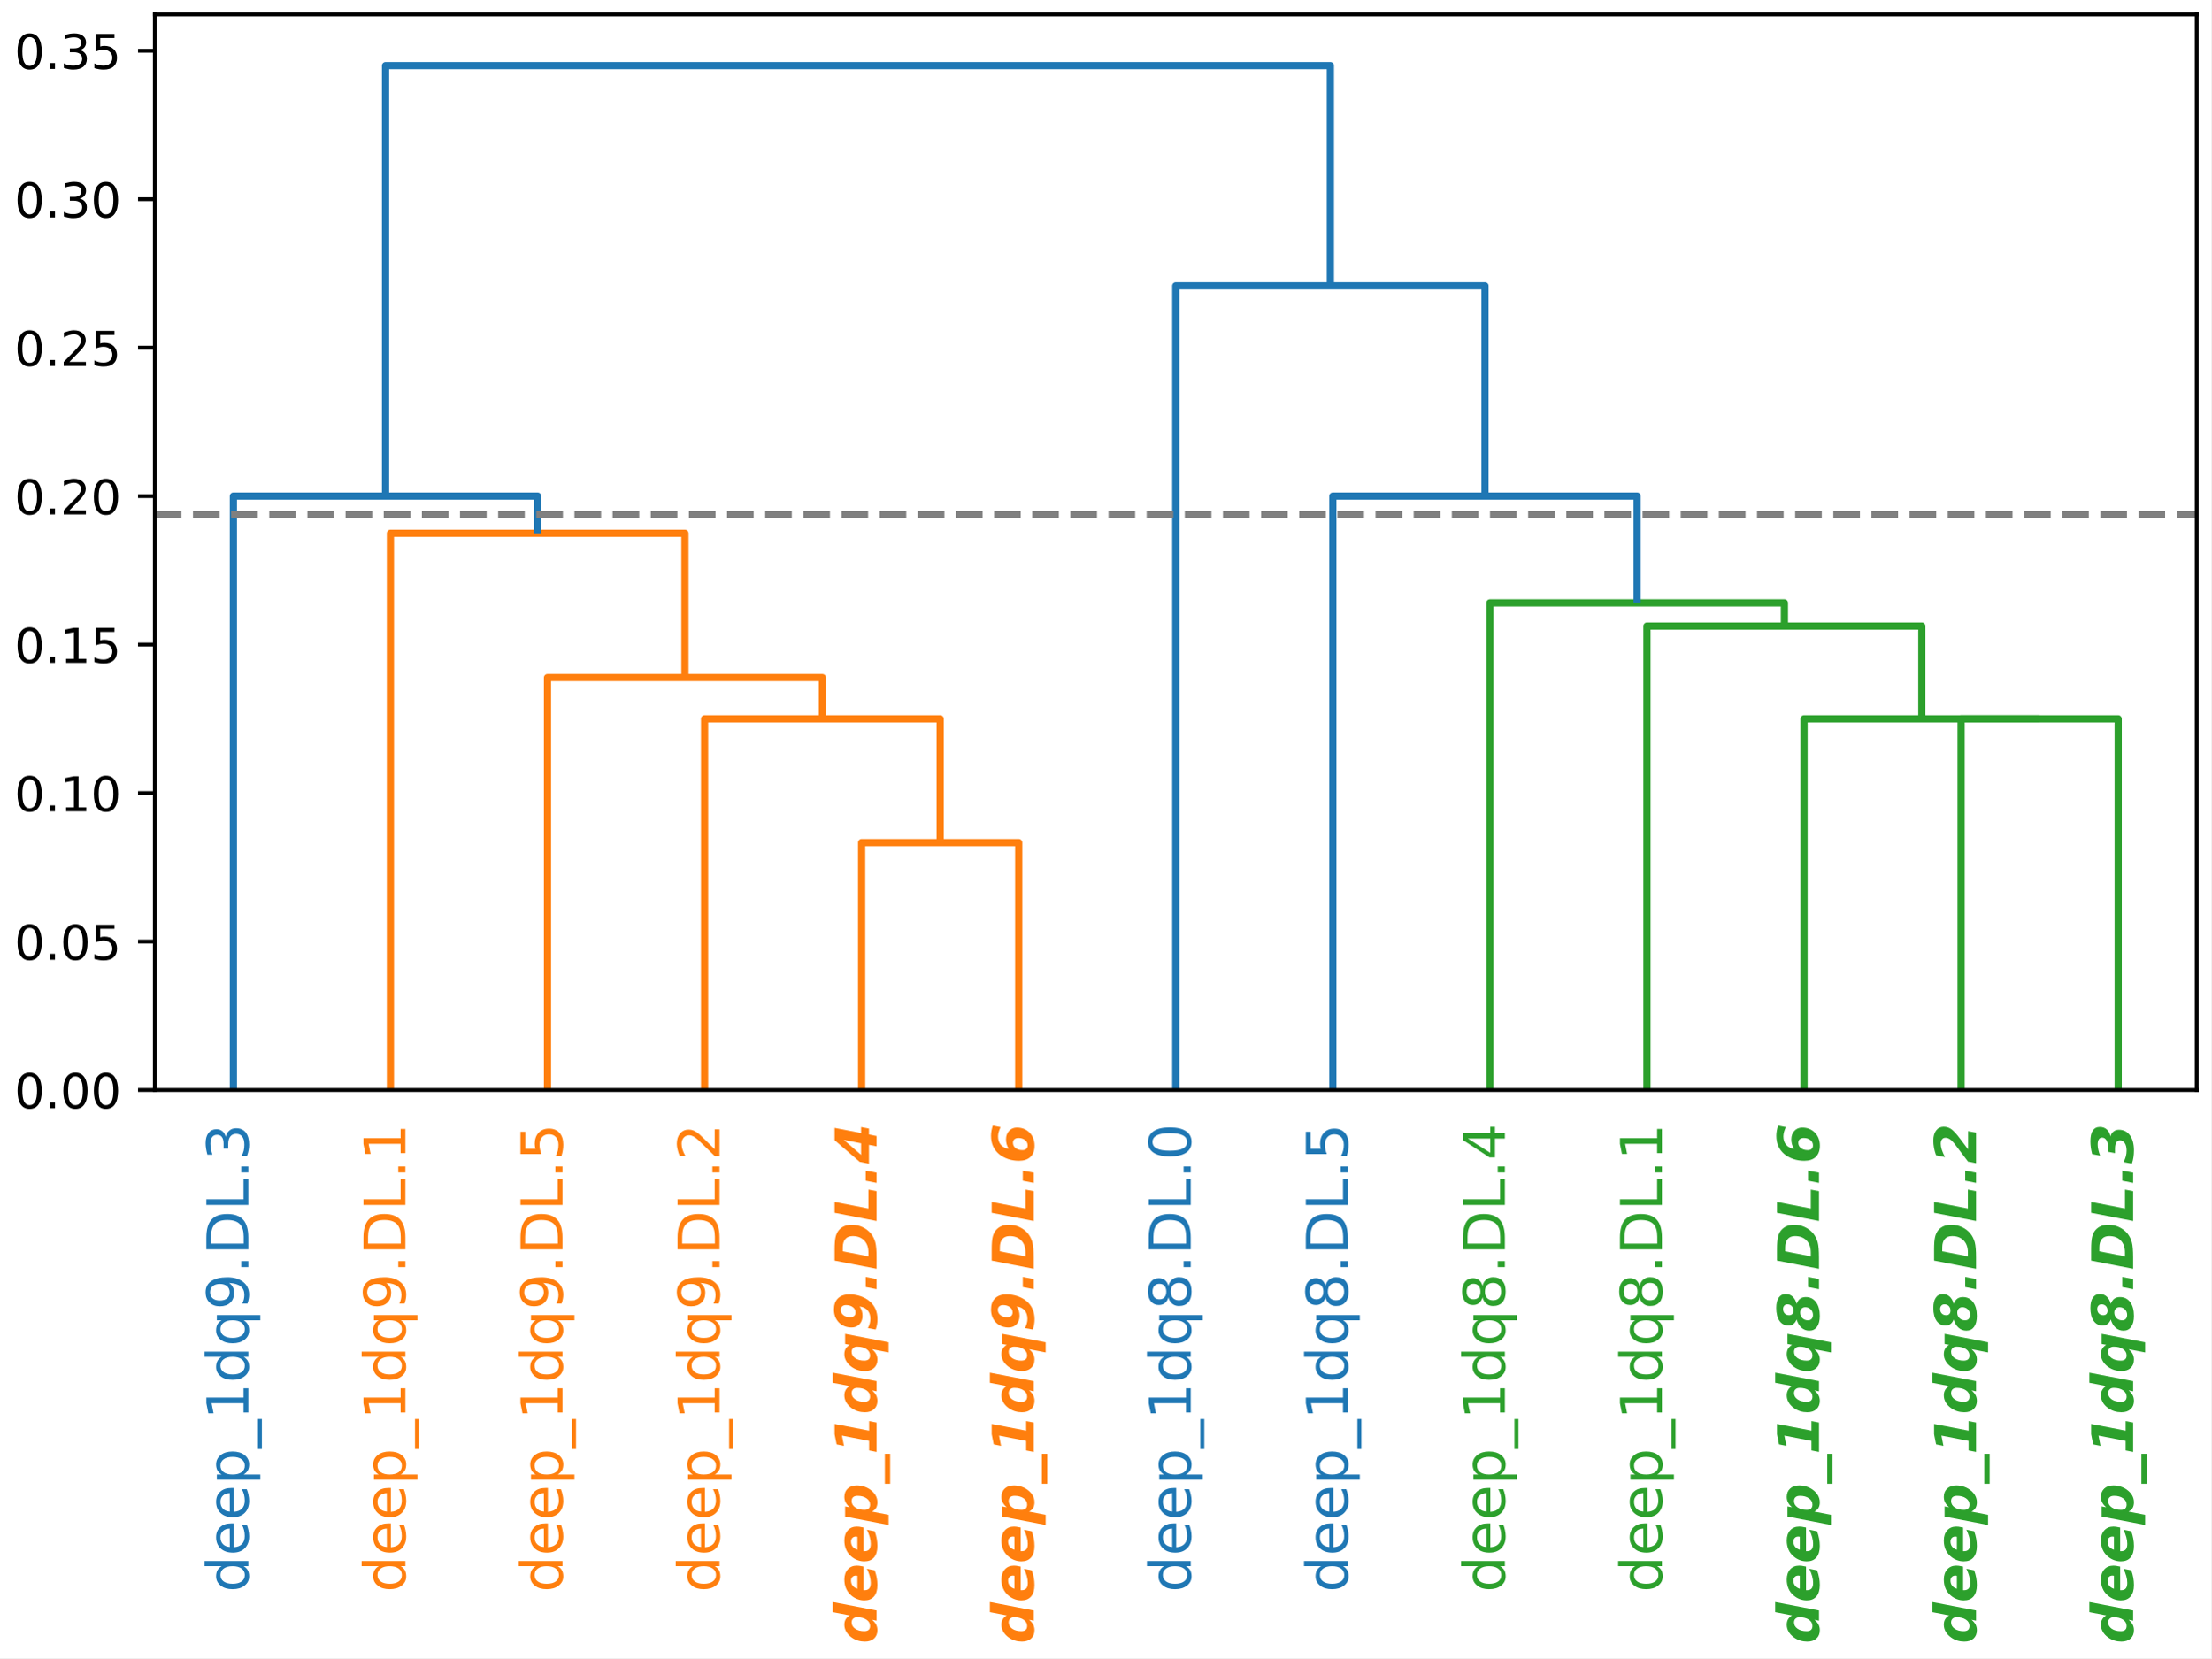
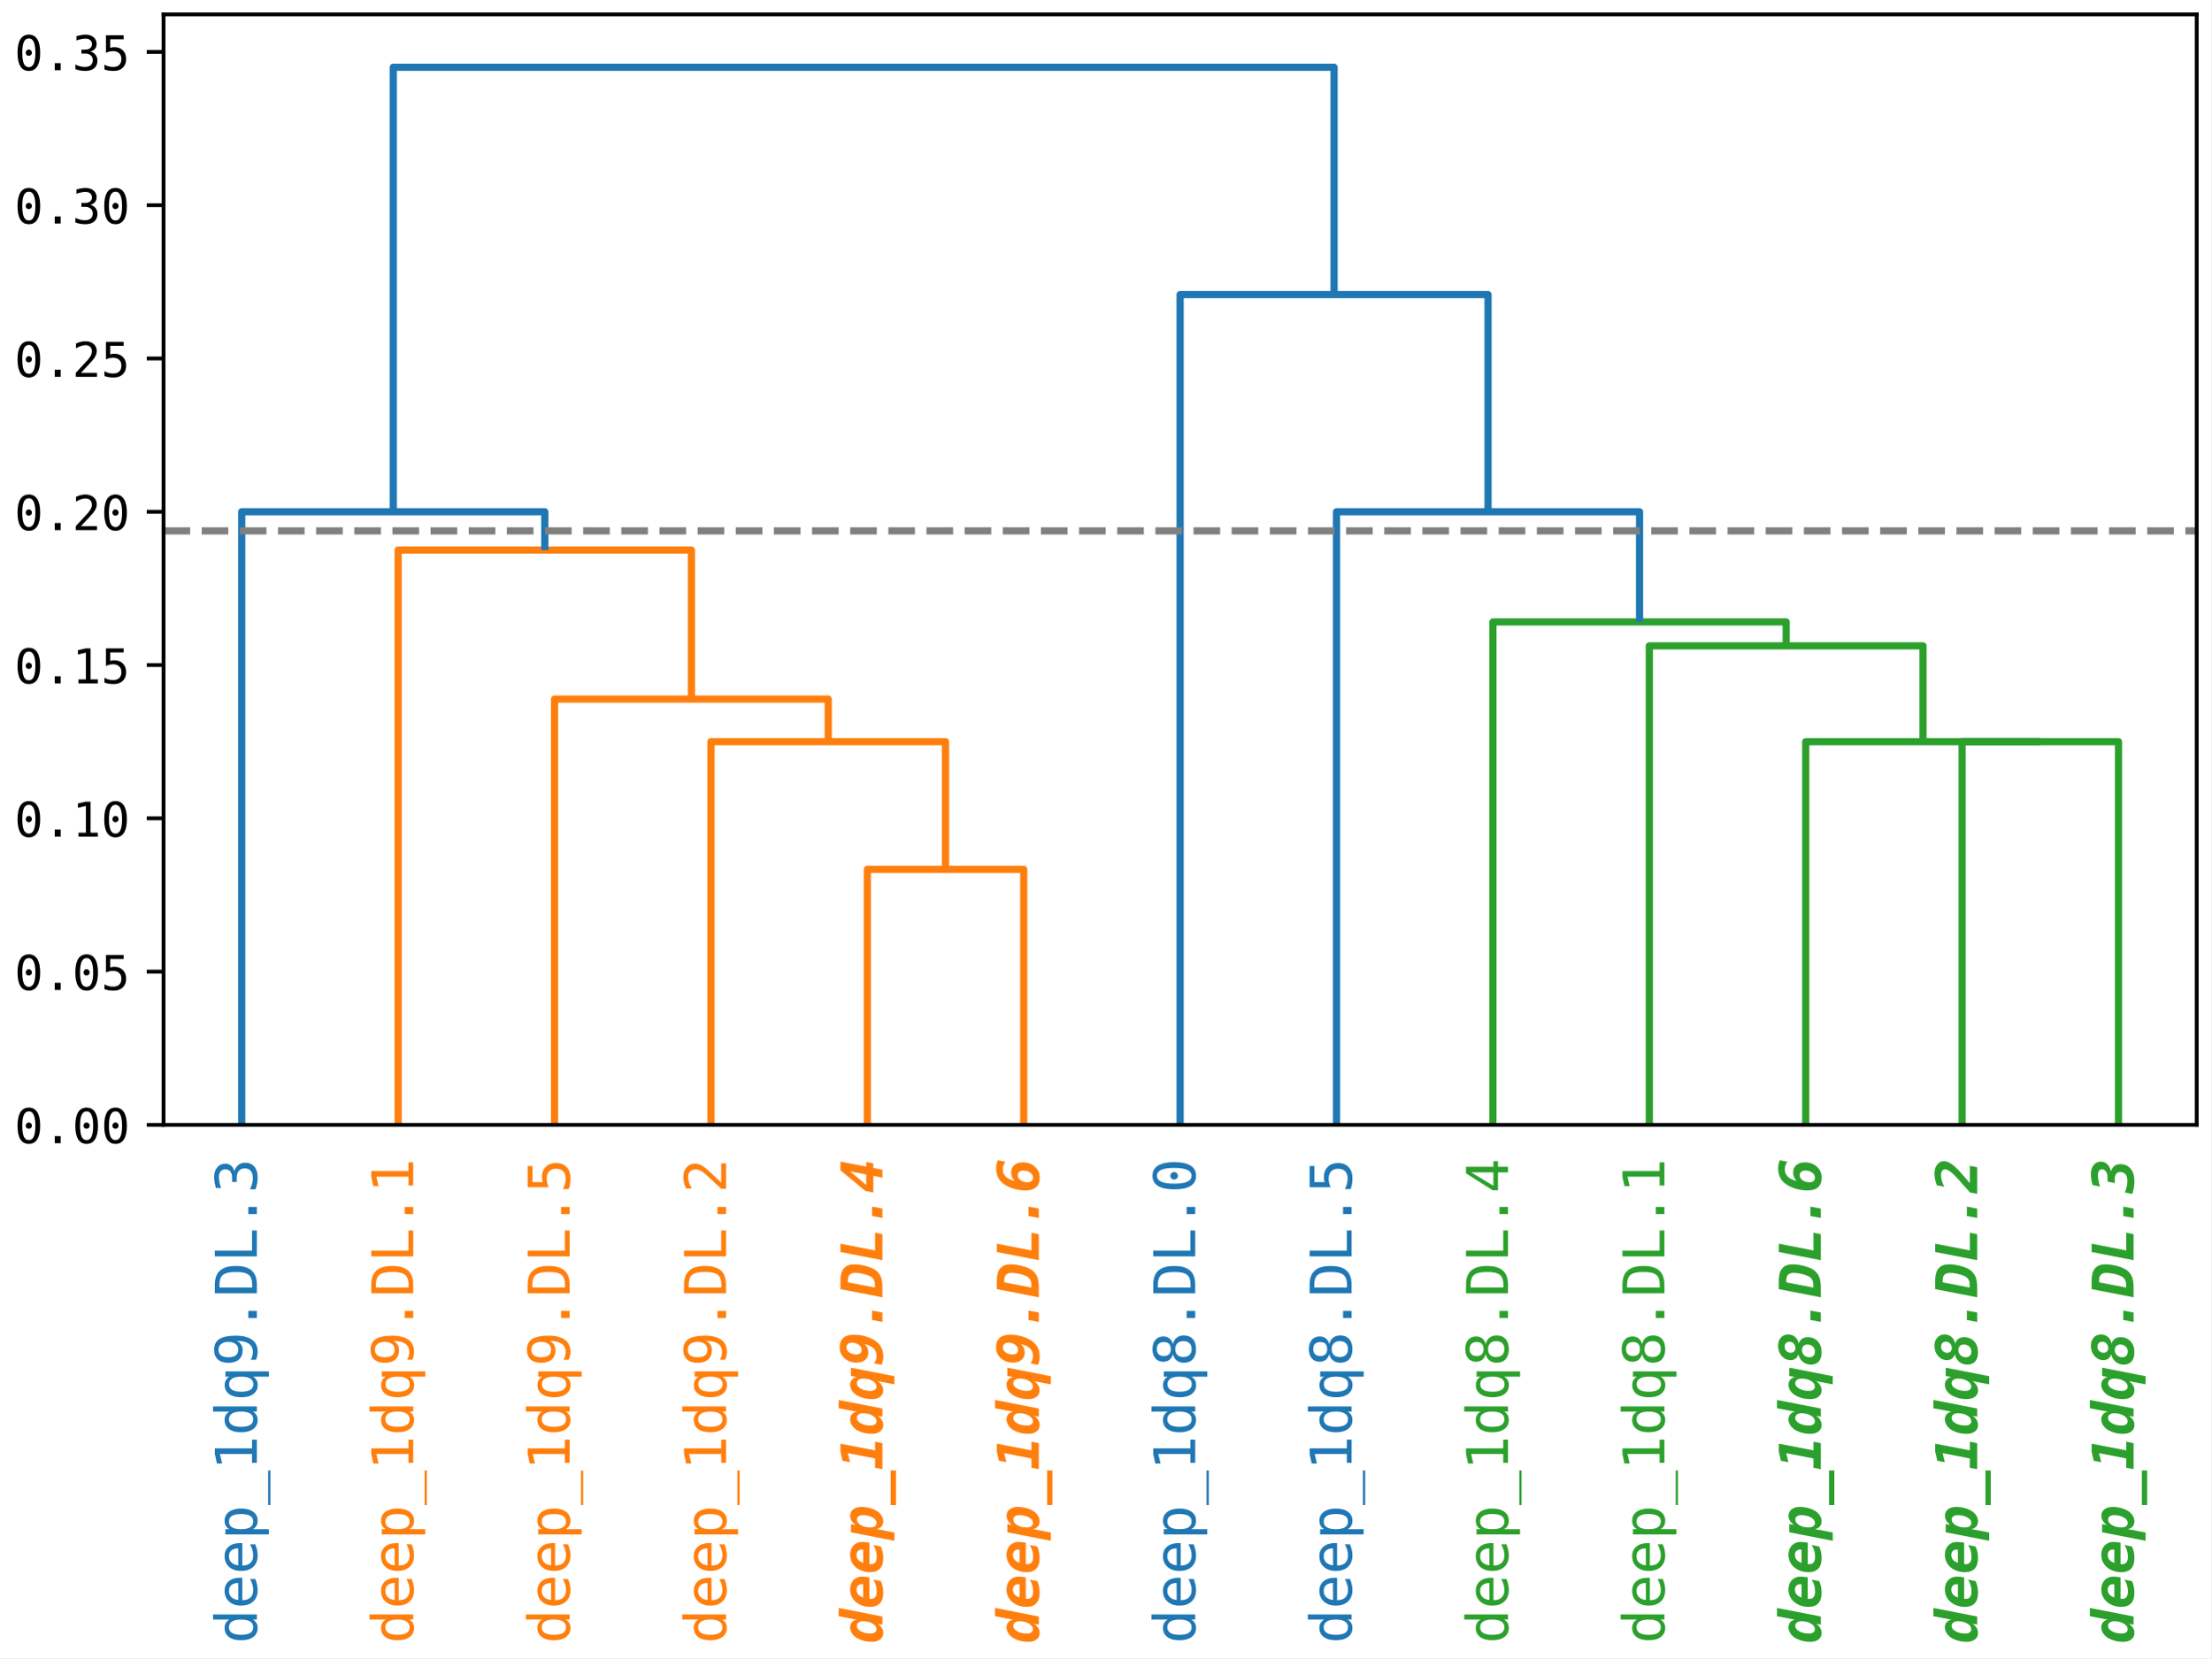
<svg xmlns="http://www.w3.org/2000/svg" xmlns:xlink="http://www.w3.org/1999/xlink" width="460.8pt" height="345.6pt" viewBox="0 0 460.8 345.6" version="1.1">
  <defs>
    <style type="text/css">*{stroke-linejoin: round; stroke-linecap: butt}</style>
  </defs>
  <g id="figure_1">
    <g id="patch_1">
      <path d="M 0 345.6  L 460.8 345.6  L 460.8 0  L 0 0  z " style="fill: #ffffff" />
    </g>
    <g id="axes_1">
      <g id="patch_2">
-         <path d="M 32.266 227.191  L 457.8 227.191  L 457.8 3  L 32.266 3  z " style="fill: #ffffff" />
+         <path d="M 34.081 234.459  L 457.8 234.459  L 457.8 3  L 34.081 3  z " style="fill: #ffffff" />
      </g>
      <g id="matplotlib.axis_1">
        <g id="xtick_1">
          <g id="text_1">
-             <text style="font-size: 12px; font-family: 'DejaVu Sans', 'Bitstream Vera Sans', 'Computer Modern Sans Serif', 'Lucida Grande', 'Verdana', 'Geneva', 'Lucid', 'Arial', 'Helvetica', 'Avant Garde', sans-serif; fill: #1f77b4" transform="translate(51.75021 331.8898) rotate(-90)">deep_1dq9.DL.3</text>
+             <text style="font-size: 12px; font-family: 'DejaVu Sans Mono', 'Arial', 'Helvetica', sans-serif; fill: #1f77b4" transform="translate(53.52272 342.5998) rotate(-90)">deep_1dq9.DL.3</text>
          </g>
        </g>
        <g id="xtick_2">
          <g id="text_2">
-             <text style="font-size: 12px; font-family: 'DejaVu Sans', 'Bitstream Vera Sans', 'Computer Modern Sans Serif', 'Lucida Grande', 'Verdana', 'Geneva', 'Lucid', 'Arial', 'Helvetica', 'Avant Garde', sans-serif; fill: #ff7f0e" transform="translate(84.48359 331.8898) rotate(-90)">deep_1dq9.DL.1</text>
+             <text style="font-size: 12px; font-family: 'DejaVu Sans Mono', 'Arial', 'Helvetica', sans-serif; fill: #ff7f0e" transform="translate(86.11643 342.5998) rotate(-90)">deep_1dq9.DL.1</text>
          </g>
        </g>
        <g id="xtick_3">
          <g id="text_3">
-             <text style="font-size: 12px; font-family: 'DejaVu Sans', 'Bitstream Vera Sans', 'Computer Modern Sans Serif', 'Lucida Grande', 'Verdana', 'Geneva', 'Lucid', 'Arial', 'Helvetica', 'Avant Garde', sans-serif; fill: #ff7f0e" transform="translate(117.217 331.8898) rotate(-90)">deep_1dq9.DL.5</text>
+             <text style="font-size: 12px; font-family: 'DejaVu Sans Mono', 'Arial', 'Helvetica', sans-serif; fill: #ff7f0e" transform="translate(118.7101 342.5998) rotate(-90)">deep_1dq9.DL.5</text>
          </g>
        </g>
        <g id="xtick_4">
          <g id="text_4">
-             <text style="font-size: 12px; font-family: 'DejaVu Sans', 'Bitstream Vera Sans', 'Computer Modern Sans Serif', 'Lucida Grande', 'Verdana', 'Geneva', 'Lucid', 'Arial', 'Helvetica', 'Avant Garde', sans-serif; fill: #ff7f0e" transform="translate(149.9503 331.8898) rotate(-90)">deep_1dq9.DL.2</text>
+             <text style="font-size: 12px; font-family: 'DejaVu Sans Mono', 'Arial', 'Helvetica', sans-serif; fill: #ff7f0e" transform="translate(151.3039 342.5998) rotate(-90)">deep_1dq9.DL.2</text>
          </g>
        </g>
        <g id="xtick_5">
          <g id="text_5">
-             <text style="font-style: italic; font-weight: 700; font-size: 12px; font-family: 'DejaVu Sans', 'Bitstream Vera Sans', 'Computer Modern Sans Serif', 'Lucida Grande', 'Verdana', 'Geneva', 'Lucid', 'Arial', 'Helvetica', 'Avant Garde', sans-serif; fill: #ff7f0e" transform="translate(182.6837 342.5998) rotate(-90)">deep_1dq9.DL.4</text>
+             <text style="font-style: italic; font-weight: 700; font-size: 12px; font-family: 'DejaVu Sans Mono', 'Arial', 'Helvetica', sans-serif; fill: #ff7f0e" transform="translate(183.8976 342.5998) rotate(-90)">deep_1dq9.DL.4</text>
          </g>
        </g>
        <g id="xtick_6">
          <g id="text_6">
-             <text style="font-style: italic; font-weight: 700; font-size: 12px; font-family: 'DejaVu Sans', 'Bitstream Vera Sans', 'Computer Modern Sans Serif', 'Lucida Grande', 'Verdana', 'Geneva', 'Lucid', 'Arial', 'Helvetica', 'Avant Garde', sans-serif; fill: #ff7f0e" transform="translate(215.4171 342.5998) rotate(-90)">deep_1dq9.DL.6</text>
+             <text style="font-style: italic; font-weight: 700; font-size: 12px; font-family: 'DejaVu Sans Mono', 'Arial', 'Helvetica', sans-serif; fill: #ff7f0e" transform="translate(216.4913 342.5998) rotate(-90)">deep_1dq9.DL.6</text>
          </g>
        </g>
        <g id="xtick_7">
          <g id="text_7">
-             <text style="font-size: 12px; font-family: 'DejaVu Sans', 'Bitstream Vera Sans', 'Computer Modern Sans Serif', 'Lucida Grande', 'Verdana', 'Geneva', 'Lucid', 'Arial', 'Helvetica', 'Avant Garde', sans-serif; fill: #1f77b4" transform="translate(248.1505 331.8898) rotate(-90)">deep_1dq8.DL.0</text>
+             <text style="font-size: 12px; font-family: 'DejaVu Sans Mono', 'Arial', 'Helvetica', sans-serif; fill: #1f77b4" transform="translate(249.085 342.5998) rotate(-90)">deep_1dq8.DL.0</text>
          </g>
        </g>
        <g id="xtick_8">
          <g id="text_8">
-             <text style="font-size: 12px; font-family: 'DejaVu Sans', 'Bitstream Vera Sans', 'Computer Modern Sans Serif', 'Lucida Grande', 'Verdana', 'Geneva', 'Lucid', 'Arial', 'Helvetica', 'Avant Garde', sans-serif; fill: #1f77b4" transform="translate(280.8838 331.8898) rotate(-90)">deep_1dq8.DL.5</text>
+             <text style="font-size: 12px; font-family: 'DejaVu Sans Mono', 'Arial', 'Helvetica', sans-serif; fill: #1f77b4" transform="translate(281.6787 342.5998) rotate(-90)">deep_1dq8.DL.5</text>
          </g>
        </g>
        <g id="xtick_9">
          <g id="text_9">
-             <text style="font-size: 12px; font-family: 'DejaVu Sans', 'Bitstream Vera Sans', 'Computer Modern Sans Serif', 'Lucida Grande', 'Verdana', 'Geneva', 'Lucid', 'Arial', 'Helvetica', 'Avant Garde', sans-serif; fill: #2ca02c" transform="translate(313.6172 331.8898) rotate(-90)">deep_1dq8.DL.4</text>
+             <text style="font-size: 12px; font-family: 'DejaVu Sans Mono', 'Arial', 'Helvetica', sans-serif; fill: #2ca02c" transform="translate(314.2724 342.5998) rotate(-90)">deep_1dq8.DL.4</text>
          </g>
        </g>
        <g id="xtick_10">
          <g id="text_10">
-             <text style="font-size: 12px; font-family: 'DejaVu Sans', 'Bitstream Vera Sans', 'Computer Modern Sans Serif', 'Lucida Grande', 'Verdana', 'Geneva', 'Lucid', 'Arial', 'Helvetica', 'Avant Garde', sans-serif; fill: #2ca02c" transform="translate(346.3506 331.8898) rotate(-90)">deep_1dq8.DL.1</text>
+             <text style="font-size: 12px; font-family: 'DejaVu Sans Mono', 'Arial', 'Helvetica', sans-serif; fill: #2ca02c" transform="translate(346.8661 342.5998) rotate(-90)">deep_1dq8.DL.1</text>
          </g>
        </g>
        <g id="xtick_11">
          <g id="text_11">
-             <text style="font-style: italic; font-weight: 700; font-size: 12px; font-family: 'DejaVu Sans', 'Bitstream Vera Sans', 'Computer Modern Sans Serif', 'Lucida Grande', 'Verdana', 'Geneva', 'Lucid', 'Arial', 'Helvetica', 'Avant Garde', sans-serif; fill: #2ca02c" transform="translate(379.084 342.5998) rotate(-90)">deep_1dq8.DL.6</text>
+             <text style="font-style: italic; font-weight: 700; font-size: 12px; font-family: 'DejaVu Sans Mono', 'Arial', 'Helvetica', sans-serif; fill: #2ca02c" transform="translate(379.4599 342.5998) rotate(-90)">deep_1dq8.DL.6</text>
          </g>
        </g>
        <g id="xtick_12">
          <g id="text_12">
-             <text style="font-style: italic; font-weight: 700; font-size: 12px; font-family: 'DejaVu Sans', 'Bitstream Vera Sans', 'Computer Modern Sans Serif', 'Lucida Grande', 'Verdana', 'Geneva', 'Lucid', 'Arial', 'Helvetica', 'Avant Garde', sans-serif; fill: #2ca02c" transform="translate(411.8174 342.5998) rotate(-90)">deep_1dq8.DL.2</text>
+             <text style="font-style: italic; font-weight: 700; font-size: 12px; font-family: 'DejaVu Sans Mono', 'Arial', 'Helvetica', sans-serif; fill: #2ca02c" transform="translate(412.0536 342.5998) rotate(-90)">deep_1dq8.DL.2</text>
          </g>
        </g>
        <g id="xtick_13">
          <g id="text_13">
-             <text style="font-style: italic; font-weight: 700; font-size: 12px; font-family: 'DejaVu Sans', 'Bitstream Vera Sans', 'Computer Modern Sans Serif', 'Lucida Grande', 'Verdana', 'Geneva', 'Lucid', 'Arial', 'Helvetica', 'Avant Garde', sans-serif; fill: #2ca02c" transform="translate(444.5507 342.5998) rotate(-90)">deep_1dq8.DL.3</text>
+             <text style="font-style: italic; font-weight: 700; font-size: 12px; font-family: 'DejaVu Sans Mono', 'Arial', 'Helvetica', sans-serif; fill: #2ca02c" transform="translate(444.6473 342.5998) rotate(-90)">deep_1dq8.DL.3</text>
          </g>
        </g>
      </g>
      <g id="matplotlib.axis_2">
        <g id="ytick_1">
          <g id="line2d_1">
            <defs>
              <path id="m9510029bed" d="M 0 0  L -3.5 0  " style="stroke: #000000; stroke-width: 0.8" />
            </defs>
            <g>
-               <use xlink:href="#m9510029bed" x="32.266" y="227.191" style="stroke: #000000; stroke-width: 0.8" />
+               <use xlink:href="#m9510029bed" x="34.081" y="234.459" style="stroke: #000000; stroke-width: 0.8" />
            </g>
          </g>
          <g id="text_14">
-             <text style="font-size: 10px; font-family: 'DejaVu Sans', 'Bitstream Vera Sans', 'Computer Modern Sans Serif', 'Lucida Grande', 'Verdana', 'Geneva', 'Lucid', 'Arial', 'Helvetica', 'Avant Garde', sans-serif; text-anchor: end" x="25.266" y="230.99" transform="rotate(-0 25.26587 230.9898)">0.00</text>
+             <text style="font-size: 10px; font-family: 'DejaVu Sans Mono', 'Arial', 'Helvetica', sans-serif; text-anchor: end" x="27.081" y="238.284" transform="rotate(-0 27.08149 238.2843)">0.00</text>
          </g>
        </g>
        <g id="ytick_2">
          <g id="line2d_2">
            <g>
-               <use xlink:href="#m9510029bed" x="32.266" y="196.245" style="stroke: #000000; stroke-width: 0.8" />
+               <use xlink:href="#m9510029bed" x="34.081" y="202.51" style="stroke: #000000; stroke-width: 0.8" />
            </g>
          </g>
          <g id="text_15">
-             <text style="font-size: 10px; font-family: 'DejaVu Sans', 'Bitstream Vera Sans', 'Computer Modern Sans Serif', 'Lucida Grande', 'Verdana', 'Geneva', 'Lucid', 'Arial', 'Helvetica', 'Avant Garde', sans-serif; text-anchor: end" x="25.266" y="200.044" transform="rotate(-0 25.26587 200.0442)">0.05</text>
+             <text style="font-size: 10px; font-family: 'DejaVu Sans Mono', 'Arial', 'Helvetica', sans-serif; text-anchor: end" x="27.081" y="206.336" transform="rotate(-0 27.08149 206.3355)">0.05</text>
          </g>
        </g>
        <g id="ytick_3">
          <g id="line2d_3">
            <g>
-               <use xlink:href="#m9510029bed" x="32.266" y="165.3" style="stroke: #000000; stroke-width: 0.8" />
+               <use xlink:href="#m9510029bed" x="34.081" y="170.561" style="stroke: #000000; stroke-width: 0.8" />
            </g>
          </g>
          <g id="text_16">
-             <text style="font-size: 10px; font-family: 'DejaVu Sans', 'Bitstream Vera Sans', 'Computer Modern Sans Serif', 'Lucida Grande', 'Verdana', 'Geneva', 'Lucid', 'Arial', 'Helvetica', 'Avant Garde', sans-serif; text-anchor: end" x="25.266" y="169.099" transform="rotate(-0 25.26587 169.0986)">0.10</text>
+             <text style="font-size: 10px; font-family: 'DejaVu Sans Mono', 'Arial', 'Helvetica', sans-serif; text-anchor: end" x="27.081" y="174.387" transform="rotate(-0 27.08149 174.3867)">0.10</text>
          </g>
        </g>
        <g id="ytick_4">
          <g id="line2d_4">
            <g>
-               <use xlink:href="#m9510029bed" x="32.266" y="134.354" style="stroke: #000000; stroke-width: 0.8" />
+               <use xlink:href="#m9510029bed" x="34.081" y="138.612" style="stroke: #000000; stroke-width: 0.8" />
            </g>
          </g>
          <g id="text_17">
-             <text style="font-size: 10px; font-family: 'DejaVu Sans', 'Bitstream Vera Sans', 'Computer Modern Sans Serif', 'Lucida Grande', 'Verdana', 'Geneva', 'Lucid', 'Arial', 'Helvetica', 'Avant Garde', sans-serif; text-anchor: end" x="25.266" y="138.153" transform="rotate(-0 25.26587 138.1529)">0.15</text>
+             <text style="font-size: 10px; font-family: 'DejaVu Sans Mono', 'Arial', 'Helvetica', sans-serif; text-anchor: end" x="27.081" y="142.438" transform="rotate(-0 27.08149 142.4379)">0.15</text>
          </g>
        </g>
        <g id="ytick_5">
          <g id="line2d_5">
            <g>
-               <use xlink:href="#m9510029bed" x="32.266" y="103.408" style="stroke: #000000; stroke-width: 0.8" />
+               <use xlink:href="#m9510029bed" x="34.081" y="106.663" style="stroke: #000000; stroke-width: 0.8" />
            </g>
          </g>
          <g id="text_18">
-             <text style="font-size: 10px; font-family: 'DejaVu Sans', 'Bitstream Vera Sans', 'Computer Modern Sans Serif', 'Lucida Grande', 'Verdana', 'Geneva', 'Lucid', 'Arial', 'Helvetica', 'Avant Garde', sans-serif; text-anchor: end" x="25.266" y="107.207" transform="rotate(-0 25.26587 107.2073)">0.20</text>
+             <text style="font-size: 10px; font-family: 'DejaVu Sans Mono', 'Arial', 'Helvetica', sans-serif; text-anchor: end" x="27.081" y="110.489" transform="rotate(-0 27.08149 110.4892)">0.20</text>
          </g>
        </g>
        <g id="ytick_6">
          <g id="line2d_6">
            <g>
-               <use xlink:href="#m9510029bed" x="32.266" y="72.463" style="stroke: #000000; stroke-width: 0.8" />
+               <use xlink:href="#m9510029bed" x="34.081" y="74.715" style="stroke: #000000; stroke-width: 0.8" />
            </g>
          </g>
          <g id="text_19">
-             <text style="font-size: 10px; font-family: 'DejaVu Sans', 'Bitstream Vera Sans', 'Computer Modern Sans Serif', 'Lucida Grande', 'Verdana', 'Geneva', 'Lucid', 'Arial', 'Helvetica', 'Avant Garde', sans-serif; text-anchor: end" x="25.266" y="76.262" transform="rotate(-0 25.26587 76.26167)">0.25</text>
+             <text style="font-size: 10px; font-family: 'DejaVu Sans Mono', 'Arial', 'Helvetica', sans-serif; text-anchor: end" x="27.081" y="78.54" transform="rotate(-0 27.08149 78.54037)">0.25</text>
          </g>
        </g>
        <g id="ytick_7">
          <g id="line2d_7">
            <g>
-               <use xlink:href="#m9510029bed" x="32.266" y="41.517" style="stroke: #000000; stroke-width: 0.8" />
+               <use xlink:href="#m9510029bed" x="34.081" y="42.766" style="stroke: #000000; stroke-width: 0.8" />
            </g>
          </g>
          <g id="text_20">
-             <text style="font-size: 10px; font-family: 'DejaVu Sans', 'Bitstream Vera Sans', 'Computer Modern Sans Serif', 'Lucida Grande', 'Verdana', 'Geneva', 'Lucid', 'Arial', 'Helvetica', 'Avant Garde', sans-serif; text-anchor: end" x="25.266" y="45.316" transform="rotate(-0 25.26587 45.31604)">0.30</text>
+             <text style="font-size: 10px; font-family: 'DejaVu Sans Mono', 'Arial', 'Helvetica', sans-serif; text-anchor: end" x="27.081" y="46.592" transform="rotate(-0 27.08149 46.59158)">0.30</text>
          </g>
        </g>
        <g id="ytick_8">
          <g id="line2d_8">
            <g>
-               <use xlink:href="#m9510029bed" x="32.266" y="10.572" style="stroke: #000000; stroke-width: 0.8" />
+               <use xlink:href="#m9510029bed" x="34.081" y="10.817" style="stroke: #000000; stroke-width: 0.8" />
            </g>
          </g>
          <g id="text_21">
-             <text style="font-size: 10px; font-family: 'DejaVu Sans', 'Bitstream Vera Sans', 'Computer Modern Sans Serif', 'Lucida Grande', 'Verdana', 'Geneva', 'Lucid', 'Arial', 'Helvetica', 'Avant Garde', sans-serif; text-anchor: end" x="25.266" y="14.37" transform="rotate(-0 25.26587 14.37041)">0.35</text>
+             <text style="font-size: 10px; font-family: 'DejaVu Sans Mono', 'Arial', 'Helvetica', sans-serif; text-anchor: end" x="27.081" y="14.643" transform="rotate(-0 27.08149 14.6428)">0.35</text>
          </g>
        </g>
      </g>
      <g id="LineCollection_1">
-         <path d="M 179.566 227.191  L 179.566 175.615  L 212.299 175.615  L 212.299 227.191  " clip-path="url(#p186c48ac3e)" style="fill: none; stroke: #ff7f0e; stroke-width: 1.5" />
-         <path d="M 146.833 227.191  L 146.833 149.827  L 195.933 149.827  L 195.933 175.615  " clip-path="url(#p186c48ac3e)" style="fill: none; stroke: #ff7f0e; stroke-width: 1.5" />
-         <path d="M 114.099 227.191  L 114.099 141.231  L 171.383 141.231  L 171.383 149.827  " clip-path="url(#p186c48ac3e)" style="fill: none; stroke: #ff7f0e; stroke-width: 1.5" />
-         <path d="M 81.366 227.191  L 81.366 111.145  L 142.741 111.145  L 142.741 141.231  " clip-path="url(#p186c48ac3e)" style="fill: none; stroke: #ff7f0e; stroke-width: 1.5" />
+         <path d="M 180.753 234.459  L 180.753 181.211  L 213.347 181.211  L 213.347 234.459  " clip-path="url(#pf4218f2b45)" style="fill: none; stroke: #ff7f0e; stroke-width: 1.5" />
+         <path d="M 148.159 234.459  L 148.159 154.587  L 197.05 154.587  L 197.05 181.211  " clip-path="url(#pf4218f2b45)" style="fill: none; stroke: #ff7f0e; stroke-width: 1.5" />
+         <path d="M 115.566 234.459  L 115.566 145.712  L 172.605 145.712  L 172.605 154.587  " clip-path="url(#pf4218f2b45)" style="fill: none; stroke: #ff7f0e; stroke-width: 1.5" />
+         <path d="M 82.972 234.459  L 82.972 114.651  L 144.085 114.651  L 144.085 145.712  " clip-path="url(#pf4218f2b45)" style="fill: none; stroke: #ff7f0e; stroke-width: 1.5" />
      </g>
      <g id="LineCollection_2">
-         <path d="M 408.7 227.191  L 408.7 149.827  L 441.433 149.827  L 441.433 227.191  " clip-path="url(#p186c48ac3e)" style="fill: none; stroke: #2ca02c; stroke-width: 1.5" />
-         <path d="M 375.966 227.191  L 375.966 149.827  L 425.066 149.827  L 425.066 149.827  " clip-path="url(#p186c48ac3e)" style="fill: none; stroke: #2ca02c; stroke-width: 1.5" />
-         <path d="M 343.233 227.191  L 343.233 130.486  L 400.516 130.486  L 400.516 149.827  " clip-path="url(#p186c48ac3e)" style="fill: none; stroke: #2ca02c; stroke-width: 1.5" />
-         <path d="M 310.5 227.191  L 310.5 125.651  L 371.875 125.651  L 371.875 130.486  " clip-path="url(#p186c48ac3e)" style="fill: none; stroke: #2ca02c; stroke-width: 1.5" />
+         <path d="M 408.909 234.459  L 408.909 154.587  L 441.503 154.587  L 441.503 234.459  " clip-path="url(#pf4218f2b45)" style="fill: none; stroke: #2ca02c; stroke-width: 1.5" />
+         <path d="M 376.315 234.459  L 376.315 154.587  L 425.206 154.587  L 425.206 154.587  " clip-path="url(#pf4218f2b45)" style="fill: none; stroke: #2ca02c; stroke-width: 1.5" />
+         <path d="M 343.722 234.459  L 343.722 134.619  L 400.761 134.619  L 400.761 154.587  " clip-path="url(#pf4218f2b45)" style="fill: none; stroke: #2ca02c; stroke-width: 1.5" />
+         <path d="M 311.128 234.459  L 311.128 129.627  L 372.241 129.627  L 372.241 134.619  " clip-path="url(#pf4218f2b45)" style="fill: none; stroke: #2ca02c; stroke-width: 1.5" />
      </g>
      <g id="LineCollection_3">
-         <path d="M 48.633 227.191  L 48.633 103.408  L 112.053 103.408  L 112.053 111.145  " clip-path="url(#p186c48ac3e)" style="fill: none; stroke: #1f77b4; stroke-width: 1.5" />
-         <path d="M 277.766 227.191  L 277.766 103.408  L 341.187 103.408  L 341.187 125.651  " clip-path="url(#p186c48ac3e)" style="fill: none; stroke: #1f77b4; stroke-width: 1.5" />
-         <path d="M 245.033 227.191  L 245.033 59.569  L 309.477 59.569  L 309.477 103.408  " clip-path="url(#p186c48ac3e)" style="fill: none; stroke: #1f77b4; stroke-width: 1.5" />
-         <path d="M 80.343 103.408  L 80.343 13.676  L 277.255 13.676  L 277.255 59.569  " clip-path="url(#p186c48ac3e)" style="fill: none; stroke: #1f77b4; stroke-width: 1.5" />
+         <path d="M 50.378 234.459  L 50.378 106.663  L 113.529 106.663  L 113.529 114.651  " clip-path="url(#pf4218f2b45)" style="fill: none; stroke: #1f77b4; stroke-width: 1.5" />
+         <path d="M 278.534 234.459  L 278.534 106.663  L 341.685 106.663  L 341.685 129.627  " clip-path="url(#pf4218f2b45)" style="fill: none; stroke: #1f77b4; stroke-width: 1.5" />
+         <path d="M 245.941 234.459  L 245.941 61.403  L 310.109 61.403  L 310.109 106.663  " clip-path="url(#pf4218f2b45)" style="fill: none; stroke: #1f77b4; stroke-width: 1.5" />
+         <path d="M 81.954 106.663  L 81.954 14.022  L 278.025 14.022  L 278.025 61.403  " clip-path="url(#pf4218f2b45)" style="fill: none; stroke: #1f77b4; stroke-width: 1.5" />
      </g>
      <g id="line2d_9">
-         <path d="M 32.266 107.277  L 457.8 107.277  " clip-path="url(#p186c48ac3e)" style="fill: none; stroke-dasharray: 5.55,2.4; stroke-dashoffset: 0; stroke: #808080; stroke-width: 1.5" />
+         <path d="M 34.081 110.657  L 457.8 110.657  " clip-path="url(#pf4218f2b45)" style="fill: none; stroke-dasharray: 5.55,2.4; stroke-dashoffset: 0; stroke: #808080; stroke-width: 1.5" />
      </g>
      <g id="patch_3">
-         <path d="M 32.266 227.191  L 32.266 3  " style="fill: none; stroke: #000000; stroke-width: 0.8; stroke-linejoin: miter; stroke-linecap: square" />
+         <path d="M 34.081 234.459  L 34.081 3  " style="fill: none; stroke: #000000; stroke-width: 0.8; stroke-linejoin: miter; stroke-linecap: square" />
      </g>
      <g id="patch_4">
-         <path d="M 457.8 227.191  L 457.8 3  " style="fill: none; stroke: #000000; stroke-width: 0.8; stroke-linejoin: miter; stroke-linecap: square" />
+         <path d="M 457.8 234.459  L 457.8 3  " style="fill: none; stroke: #000000; stroke-width: 0.8; stroke-linejoin: miter; stroke-linecap: square" />
      </g>
      <g id="patch_5">
-         <path d="M 32.266 227.191  L 457.8 227.191  " style="fill: none; stroke: #000000; stroke-width: 0.8; stroke-linejoin: miter; stroke-linecap: square" />
+         <path d="M 34.081 234.459  L 457.8 234.459  " style="fill: none; stroke: #000000; stroke-width: 0.8; stroke-linejoin: miter; stroke-linecap: square" />
      </g>
      <g id="patch_6">
-         <path d="M 32.266 3  L 457.8 3  " style="fill: none; stroke: #000000; stroke-width: 0.8; stroke-linejoin: miter; stroke-linecap: square" />
+         <path d="M 34.081 3  L 457.8 3  " style="fill: none; stroke: #000000; stroke-width: 0.8; stroke-linejoin: miter; stroke-linecap: square" />
      </g>
    </g>
  </g>
  <defs>
-     <clipPath id="p186c48ac3e">
-       <rect x="32.266" y="3" width="425.534" height="224.191" />
+     <clipPath id="pf4218f2b45">
+       <rect x="34.081" y="3" width="423.718" height="231.458" />
    </clipPath>
  </defs>
</svg>
